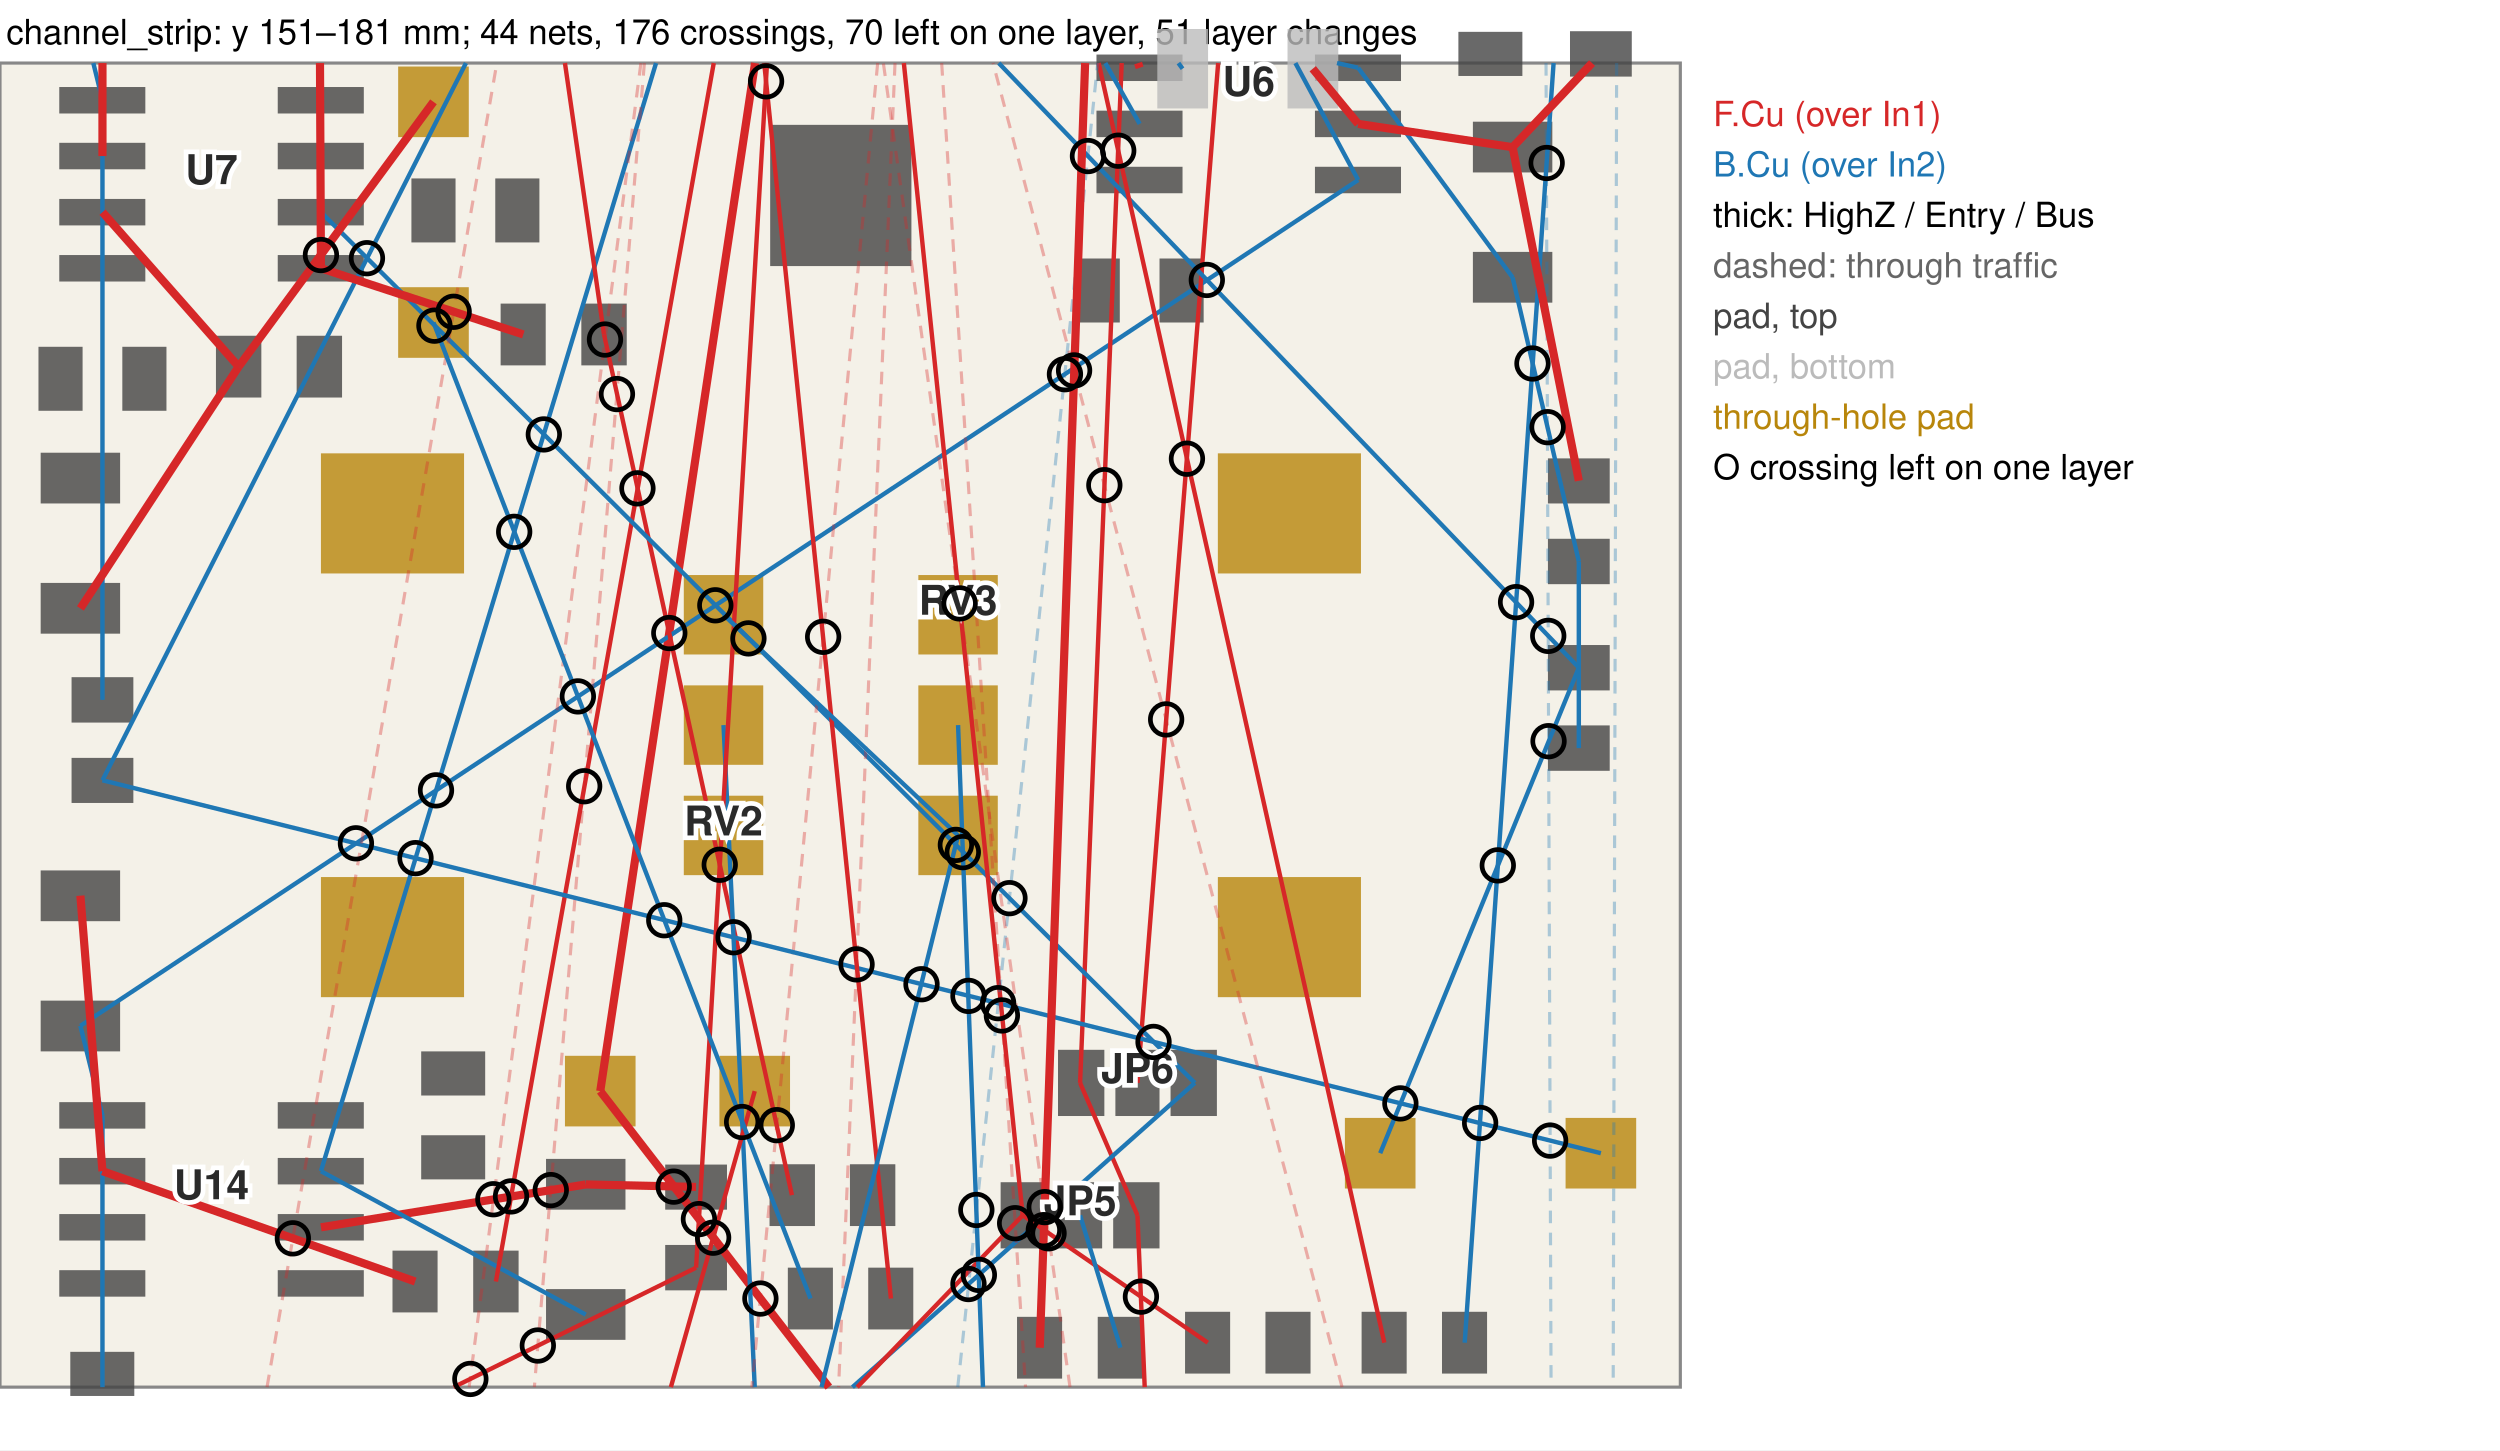
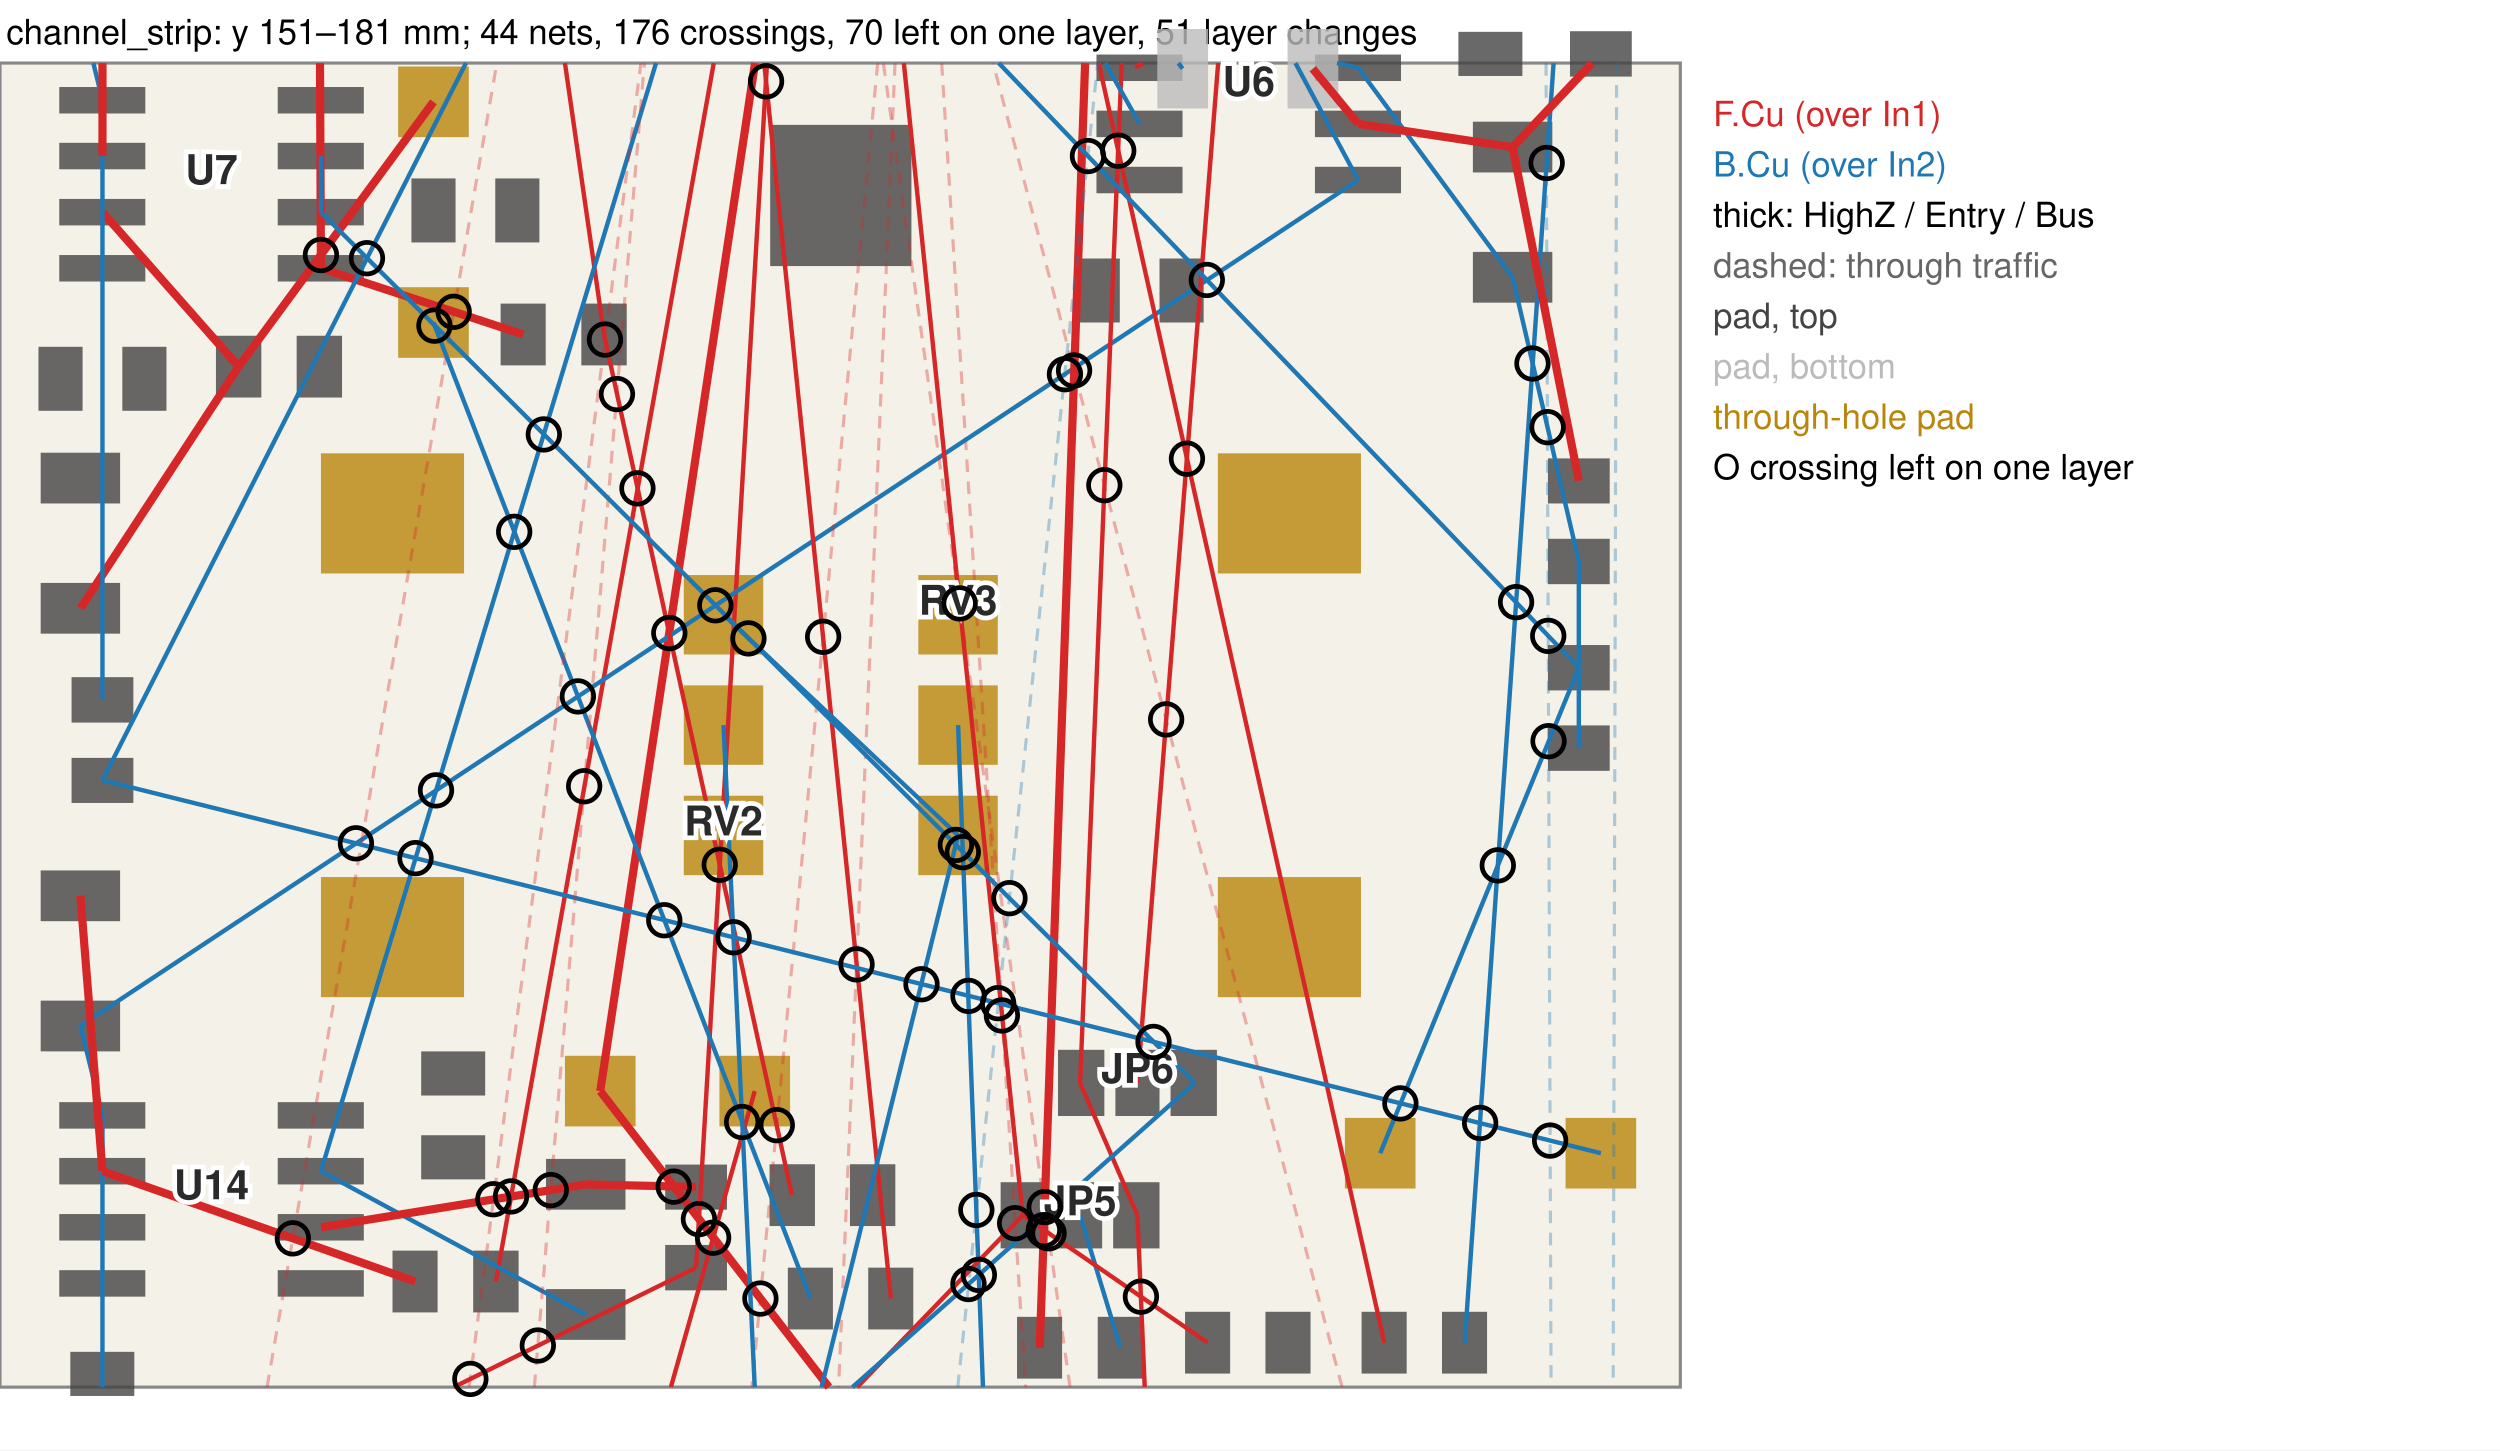
<svg xmlns="http://www.w3.org/2000/svg" width="793" height="460" font-family="Helvetica" font-size="11">
  <rect x="0" y="0" width="793" height="460" fill="white" />
  <rect x="0" y="20" width="533" height="420" fill="#f4f1e8" stroke="#888" />
  <text x="2" y="14">channel_strip: y 151–181 mm; 44 nets, 176 crossings, 70 left on one layer, 51 layer changes</text>
+   <rect x="12.9" y="184.9" width="25.2" height="16.1" fill="#444" opacity="0.8" />
+   <rect x="12.9" y="143.6" width="25.2" height="16.1" fill="#444" opacity="0.8" />
+   <rect x="68.5" y="106.5" width="14.4" height="19.6" fill="#444" opacity="0.8" />
+   <rect x="94.1" y="106.5" width="14.4" height="19.6" fill="#444" opacity="0.8" />
+   <rect x="348.2" y="417.7" width="14.3" height="19.6" fill="#444" opacity="0.8" />
+   <rect x="322.6" y="417.7" width="14.3" height="19.6" fill="#444" opacity="0.8" />
+   <rect x="12.2" y="110.0" width="14.0" height="20.3" fill="#444" opacity="0.8" />
+   <rect x="38.8" y="110.0" width="14.0" height="20.3" fill="#444" opacity="0.8" />
+   <rect x="467.2" y="79.9" width="25.2" height="16.1" fill="#444" opacity="0.8" />
+   <rect x="467.2" y="38.6" width="25.2" height="16.1" fill="#444" opacity="0.8" />
+   <rect x="431.9" y="416.1" width="14.3" height="19.6" fill="#444" opacity="0.8" />
+   <rect x="457.4" y="416.1" width="14.3" height="19.6" fill="#444" opacity="0.8" />
+   <rect x="184.4" y="96.3" width="14.4" height="19.6" fill="#444" opacity="0.8" />
+   <rect x="158.8" y="96.3" width="14.3" height="19.6" fill="#444" opacity="0.8" />
+   <rect x="275.4" y="402.1" width="14.3" height="19.6" fill="#444" opacity="0.8" />
+   <rect x="249.9" y="402.1" width="14.3" height="19.6" fill="#444" opacity="0.8" />
+   <rect x="133.6" y="360.1" width="20.3" height="14.0" fill="#444" opacity="0.8" />
+   <rect x="133.6" y="333.5" width="20.3" height="14.0" fill="#444" opacity="0.8" />
+   <rect x="317.4" y="375.0" width="14.7" height="21.0" fill="#444" opacity="0.8" />
+   <rect x="335.6" y="375.0" width="14.0" height="21.0" fill="#444" opacity="0.8" />
+   <rect x="353.1" y="375.0" width="14.7" height="21.0" fill="#444" opacity="0.8" />
+   <rect x="173.2" y="408.9" width="25.2" height="16.1" fill="#444" opacity="0.8" />
+   <rect x="173.2" y="367.6" width="25.2" height="16.1" fill="#444" opacity="0.8" />
+   <rect x="347.8" y="17.3" width="27.3" height="8.4" fill="#444" opacity="0.8" />
+   <rect x="347.8" y="35.1" width="27.3" height="8.4" fill="#444" opacity="0.8" />
+   <rect x="347.8" y="52.9" width="27.3" height="8.4" fill="#444" opacity="0.8" />
+   <rect x="417.1" y="52.9" width="27.3" height="8.4" fill="#444" opacity="0.8" />
+   <rect x="417.1" y="35.1" width="27.3" height="8.4" fill="#444" opacity="0.8" />
+   <rect x="417.1" y="17.3" width="27.3" height="8.4" fill="#444" opacity="0.8" />
+   <rect x="375.9" y="416.1" width="14.3" height="19.6" fill="#444" opacity="0.8" />
+   <rect x="401.4" y="416.1" width="14.3" height="19.6" fill="#444" opacity="0.8" />
+   <rect x="101.8" y="278.2" width="45.4" height="38.1" fill="#b8860b" opacity="0.8" />
+   <rect x="101.8" y="143.8" width="45.4" height="38.1" fill="#b8860b" opacity="0.8" />
+   <rect x="216.9" y="252.4" width="25.2" height="25.2" fill="#b8860b" opacity="0.8" />
+   <rect x="216.9" y="217.4" width="25.2" height="25.2" fill="#b8860b" opacity="0.8" />
+   <rect x="216.9" y="182.4" width="25.2" height="25.2" fill="#b8860b" opacity="0.8" />
+   <rect x="498.0" y="9.9" width="19.6" height="14.4" fill="#444" opacity="0.8" />
+   <rect x="22.3" y="428.8" width="20.3" height="14.0" fill="#444" opacity="0.8" />
+   <rect x="22.7" y="240.4" width="19.6" height="14.3" fill="#444" opacity="0.8" />
+   <rect x="22.7" y="214.8" width="19.6" height="14.4" fill="#444" opacity="0.8" />
  <rect x="18.8" y="349.6" width="27.3" height="8.4" fill="#444" opacity="0.8" />
  <rect x="18.8" y="367.3" width="27.3" height="8.4" fill="#444" opacity="0.8" />
  <rect x="18.8" y="385.1" width="27.3" height="8.4" fill="#444" opacity="0.8" />
  <rect x="18.8" y="402.9" width="27.3" height="8.4" fill="#444" opacity="0.8" />
  <rect x="88.1" y="402.9" width="27.3" height="8.4" fill="#444" opacity="0.8" />
  <rect x="88.1" y="385.1" width="27.3" height="8.4" fill="#444" opacity="0.8" />
  <rect x="88.1" y="367.3" width="27.3" height="8.4" fill="#444" opacity="0.8" />
  <rect x="88.1" y="349.6" width="27.3" height="8.4" fill="#444" opacity="0.8" />
+   <rect x="491.0" y="230.1" width="19.6" height="14.4" fill="#444" opacity="0.8" />
+   <rect x="491.0" y="204.6" width="19.6" height="14.4" fill="#444" opacity="0.8" />
  <rect x="150.1" y="396.7" width="14.4" height="19.6" fill="#444" opacity="0.8" />
  <rect x="124.5" y="396.7" width="14.3" height="19.6" fill="#444" opacity="0.8" />
  <rect x="244.1" y="369.3" width="14.4" height="19.6" fill="#444" opacity="0.8" />
  <rect x="269.6" y="369.3" width="14.4" height="19.6" fill="#444" opacity="0.8" />
+   <rect x="386.3" y="143.8" width="45.4" height="38.1" fill="#b8860b" opacity="0.8" />
+   <rect x="386.3" y="278.2" width="45.4" height="38.1" fill="#b8860b" opacity="0.8" />
+   <rect x="291.3" y="182.4" width="25.2" height="25.2" fill="#b8860b" opacity="0.8" />
+   <rect x="291.3" y="217.4" width="25.2" height="25.2" fill="#b8860b" opacity="0.8" />
+   <rect x="291.3" y="252.4" width="25.2" height="25.2" fill="#b8860b" opacity="0.8" />
+   <rect x="491.0" y="170.9" width="19.6" height="14.4" fill="#444" opacity="0.8" />
+   <rect x="491.0" y="145.4" width="19.6" height="14.3" fill="#444" opacity="0.8" />
+   <rect x="211.0" y="394.9" width="19.6" height="14.4" fill="#444" opacity="0.8" />
+   <rect x="211.0" y="369.4" width="19.6" height="14.3" fill="#444" opacity="0.8" />
+   <rect x="426.6" y="354.6" width="22.4" height="22.4" fill="#b8860b" opacity="0.8" />
+   <rect x="496.6" y="354.6" width="22.4" height="22.4" fill="#b8860b" opacity="0.8" />
+   <rect x="341.2" y="82.0" width="14.0" height="20.3" fill="#444" opacity="0.8" />
+   <rect x="367.8" y="82.0" width="14.0" height="20.3" fill="#444" opacity="0.8" />
+   <rect x="12.9" y="317.4" width="25.2" height="16.1" fill="#444" opacity="0.8" />
+   <rect x="12.9" y="276.1" width="25.2" height="16.1" fill="#444" opacity="0.8" />
  <rect x="335.6" y="333.0" width="14.7" height="21.0" fill="#444" opacity="0.8" />
  <rect x="353.8" y="333.0" width="14.0" height="21.0" fill="#444" opacity="0.8" />
  <rect x="371.3" y="333.0" width="14.7" height="21.0" fill="#444" opacity="0.8" />
-   <rect x="22.7" y="240.4" width="19.6" height="14.3" fill="#444" opacity="0.8" />
-   <rect x="22.7" y="214.8" width="19.6" height="14.4" fill="#444" opacity="0.8" />
-   <rect x="173.2" y="408.9" width="25.2" height="16.1" fill="#444" opacity="0.8" />
-   <rect x="173.2" y="367.6" width="25.2" height="16.1" fill="#444" opacity="0.8" />
-   <rect x="12.9" y="184.9" width="25.2" height="16.1" fill="#444" opacity="0.8" />
-   <rect x="12.9" y="143.6" width="25.2" height="16.1" fill="#444" opacity="0.8" />
-   <rect x="101.8" y="278.2" width="45.4" height="38.1" fill="#b8860b" opacity="0.8" />
-   <rect x="101.8" y="143.8" width="45.4" height="38.1" fill="#b8860b" opacity="0.8" />
-   <rect x="216.9" y="252.4" width="25.2" height="25.2" fill="#b8860b" opacity="0.8" />
-   <rect x="216.9" y="217.4" width="25.2" height="25.2" fill="#b8860b" opacity="0.8" />
-   <rect x="216.9" y="182.4" width="25.2" height="25.2" fill="#b8860b" opacity="0.8" />
-   <rect x="431.9" y="416.1" width="14.3" height="19.6" fill="#444" opacity="0.8" />
-   <rect x="457.4" y="416.1" width="14.3" height="19.6" fill="#444" opacity="0.8" />
-   <rect x="130.5" y="56.6" width="14.0" height="20.3" fill="#444" opacity="0.8" />
-   <rect x="157.1" y="56.6" width="14.0" height="20.3" fill="#444" opacity="0.8" />
-   <rect x="184.4" y="96.3" width="14.4" height="19.6" fill="#444" opacity="0.8" />
-   <rect x="158.8" y="96.3" width="14.3" height="19.6" fill="#444" opacity="0.8" />
-   <rect x="426.6" y="354.6" width="22.4" height="22.4" fill="#b8860b" opacity="0.8" />
-   <rect x="496.6" y="354.6" width="22.4" height="22.4" fill="#b8860b" opacity="0.8" />
-   <rect x="491.0" y="230.1" width="19.6" height="14.4" fill="#444" opacity="0.8" />
-   <rect x="491.0" y="204.6" width="19.6" height="14.4" fill="#444" opacity="0.8" />
-   <rect x="317.4" y="375.0" width="14.7" height="21.0" fill="#444" opacity="0.8" />
-   <rect x="335.6" y="375.0" width="14.0" height="21.0" fill="#444" opacity="0.8" />
-   <rect x="353.1" y="375.0" width="14.7" height="21.0" fill="#444" opacity="0.8" />
+   <rect x="244.3" y="39.6" width="44.8" height="44.8" fill="#444" opacity="0.8" />
  <rect x="18.8" y="27.6" width="27.3" height="8.4" fill="#444" opacity="0.8" />
  <rect x="18.8" y="45.3" width="27.3" height="8.4" fill="#444" opacity="0.8" />
  <rect x="18.8" y="63.1" width="27.3" height="8.4" fill="#444" opacity="0.8" />
  <rect x="18.8" y="80.9" width="27.3" height="8.4" fill="#444" opacity="0.8" />
  <rect x="88.1" y="80.9" width="27.3" height="8.4" fill="#444" opacity="0.8" />
  <rect x="88.1" y="63.1" width="27.3" height="8.4" fill="#444" opacity="0.8" />
  <rect x="88.1" y="45.3" width="27.3" height="8.4" fill="#444" opacity="0.8" />
  <rect x="88.1" y="27.6" width="27.3" height="8.4" fill="#444" opacity="0.8" />
-   <rect x="12.9" y="317.4" width="25.2" height="16.1" fill="#444" opacity="0.8" />
-   <rect x="12.9" y="276.1" width="25.2" height="16.1" fill="#444" opacity="0.8" />
-   <rect x="498.0" y="9.9" width="19.6" height="14.4" fill="#444" opacity="0.8" />
-   <rect x="341.2" y="82.0" width="14.0" height="20.3" fill="#444" opacity="0.8" />
-   <rect x="367.8" y="82.0" width="14.0" height="20.3" fill="#444" opacity="0.8" />
-   <rect x="375.9" y="416.1" width="14.3" height="19.6" fill="#444" opacity="0.8" />
-   <rect x="401.4" y="416.1" width="14.3" height="19.6" fill="#444" opacity="0.8" />
-   <rect x="12.2" y="110.0" width="14.0" height="20.3" fill="#444" opacity="0.8" />
-   <rect x="38.8" y="110.0" width="14.0" height="20.3" fill="#444" opacity="0.8" />
-   <rect x="275.4" y="402.1" width="14.3" height="19.6" fill="#444" opacity="0.8" />
-   <rect x="249.9" y="402.1" width="14.3" height="19.6" fill="#444" opacity="0.8" />
+   <rect x="130.5" y="56.6" width="14.0" height="20.3" fill="#444" opacity="0.8" />
+   <rect x="157.1" y="56.6" width="14.0" height="20.3" fill="#444" opacity="0.8" />
  <rect x="462.6" y="10.1" width="20.3" height="14.0" fill="#444" opacity="0.8" />
-   <rect x="348.2" y="417.7" width="14.3" height="19.6" fill="#444" opacity="0.8" />
-   <rect x="322.6" y="417.7" width="14.3" height="19.6" fill="#444" opacity="0.8" />
-   <rect x="68.5" y="106.5" width="14.4" height="19.6" fill="#444" opacity="0.8" />
-   <rect x="94.1" y="106.5" width="14.4" height="19.6" fill="#444" opacity="0.8" />
-   <rect x="386.3" y="143.8" width="45.4" height="38.1" fill="#b8860b" opacity="0.8" />
-   <rect x="386.3" y="278.2" width="45.4" height="38.1" fill="#b8860b" opacity="0.8" />
-   <rect x="291.3" y="182.4" width="25.2" height="25.2" fill="#b8860b" opacity="0.8" />
-   <rect x="291.3" y="217.4" width="25.2" height="25.2" fill="#b8860b" opacity="0.8" />
-   <rect x="291.3" y="252.4" width="25.2" height="25.2" fill="#b8860b" opacity="0.8" />
-   <rect x="22.3" y="428.8" width="20.3" height="14.0" fill="#444" opacity="0.8" />
-   <rect x="467.2" y="79.9" width="25.2" height="16.1" fill="#444" opacity="0.8" />
-   <rect x="467.2" y="38.6" width="25.2" height="16.1" fill="#444" opacity="0.8" />
-   <rect x="244.3" y="39.6" width="44.8" height="44.8" fill="#444" opacity="0.8" />
-   <rect x="211.0" y="394.9" width="19.6" height="14.4" fill="#444" opacity="0.8" />
-   <rect x="211.0" y="369.4" width="19.6" height="14.3" fill="#444" opacity="0.8" />
-   <rect x="347.8" y="17.3" width="27.3" height="8.4" fill="#444" opacity="0.8" />
-   <rect x="347.8" y="35.1" width="27.3" height="8.4" fill="#444" opacity="0.8" />
-   <rect x="347.8" y="52.9" width="27.3" height="8.4" fill="#444" opacity="0.8" />
-   <rect x="417.1" y="52.9" width="27.3" height="8.4" fill="#444" opacity="0.8" />
-   <rect x="417.1" y="35.1" width="27.3" height="8.4" fill="#444" opacity="0.8" />
-   <rect x="417.1" y="17.3" width="27.3" height="8.4" fill="#444" opacity="0.8" />
-   <rect x="133.6" y="360.1" width="20.3" height="14.0" fill="#444" opacity="0.8" />
-   <rect x="133.6" y="333.5" width="20.3" height="14.0" fill="#444" opacity="0.8" />
-   <rect x="491.0" y="170.9" width="19.6" height="14.4" fill="#444" opacity="0.8" />
-   <rect x="491.0" y="145.4" width="19.6" height="14.3" fill="#444" opacity="0.8" />
+   <rect x="228.2" y="334.9" width="22.4" height="22.4" fill="#b8860b" opacity="0.8" />
+   <rect x="179.2" y="334.9" width="22.4" height="22.4" fill="#b8860b" opacity="0.8" />
  <rect x="367.1" y="9.2" width="16.1" height="25.2" fill="#bbb" opacity="0.8" />
  <rect x="408.4" y="9.2" width="16.1" height="25.2" fill="#bbb" opacity="0.8" />
-   <rect x="228.2" y="334.9" width="22.4" height="22.4" fill="#b8860b" opacity="0.8" />
-   <rect x="179.2" y="334.9" width="22.4" height="22.4" fill="#b8860b" opacity="0.8" />
  <rect x="126.3" y="91.1" width="22.4" height="22.4" fill="#b8860b" opacity="0.8" />
  <rect x="126.3" y="21.1" width="22.4" height="22.4" fill="#b8860b" opacity="0.8" />
+   <line x1="492.8" y1="20.0" x2="464.6" y2="425.9" stroke="#1f77b4" stroke-width="1.4" />
  <line x1="262.9" y1="440.0" x2="190.4" y2="346.1" stroke="#d62728" stroke-width="2.6" />
  <line x1="190.4" y1="346.1" x2="239.5" y2="20.0" stroke="#d62728" stroke-width="2.6" />
-   <line x1="32.5" y1="353.8" x2="25.5" y2="325.4" stroke="#1f77b4" stroke-width="1.4" />
-   <line x1="32.5" y1="353.8" x2="32.5" y2="440.0" stroke="#1f77b4" stroke-width="1.4" />
-   <line x1="25.5" y1="325.4" x2="430.8" y2="57.1" stroke="#1f77b4" stroke-width="1.4" />
-   <line x1="430.8" y1="57.1" x2="410.9" y2="20.0" stroke="#1f77b4" stroke-width="1.4" />
-   <line x1="32.5" y1="371.5" x2="25.5" y2="284.1" stroke="#d62728" stroke-width="2.6" />
-   <line x1="32.5" y1="371.5" x2="131.7" y2="406.5" stroke="#d62728" stroke-width="2.6" />
-   <line x1="101.8" y1="389.3" x2="185.8" y2="375.7" stroke="#d62728" stroke-width="2.6" />
-   <line x1="185.8" y1="375.7" x2="220.8" y2="376.5" stroke="#d62728" stroke-width="2.6" />
-   <line x1="101.8" y1="371.5" x2="185.8" y2="417.0" stroke="#1f77b4" stroke-width="1.4" />
-   <line x1="101.8" y1="371.5" x2="208.1" y2="20.0" stroke="#1f77b4" stroke-width="1.4" />
-   <line x1="490.4" y1="20.0" x2="492.0" y2="440.0" stroke="#1f77b4" stroke-width="1" opacity="0.35" stroke-dasharray="4 3" />
-   <line x1="157.3" y1="406.5" x2="226.4" y2="20.0" stroke="#d62728" stroke-width="1.4" />
-   <line x1="251.2" y1="379.1" x2="191.6" y2="106.1" stroke="#d62728" stroke-width="1.4" />
-   <line x1="191.6" y1="106.1" x2="179.2" y2="20.0" stroke="#d62728" stroke-width="1.4" />
-   <line x1="239.4" y1="440.0" x2="229.5" y2="230.0" stroke="#1f77b4" stroke-width="1.4" />
-   <line x1="342.6" y1="343.5" x2="360.8" y2="385.5" stroke="#d62728" stroke-width="1.4" />
-   <line x1="360.8" y1="385.5" x2="363.1" y2="440.0" stroke="#d62728" stroke-width="1.4" />
-   <line x1="342.6" y1="343.5" x2="355.8" y2="20.0" stroke="#d62728" stroke-width="1.4" />
-   <line x1="360.8" y1="343.5" x2="386.4" y2="20.0" stroke="#d62728" stroke-width="1.4" />
-   <line x1="379.0" y1="343.5" x2="101.8" y2="67.3" stroke="#1f77b4" stroke-width="1.4" />
-   <line x1="101.8" y1="67.3" x2="101.8" y2="49.5" stroke="#1f77b4" stroke-width="1.4" />
-   <line x1="379.0" y1="343.5" x2="270.4" y2="440.0" stroke="#1f77b4" stroke-width="1.4" />
-   <line x1="203.3" y1="20.0" x2="148.8" y2="440.0" stroke="#d62728" stroke-width="1" opacity="0.35" stroke-dasharray="4 3" />
-   <line x1="204.4" y1="20.0" x2="169.5" y2="440.0" stroke="#d62728" stroke-width="1" opacity="0.35" stroke-dasharray="4 3" />
-   <line x1="350.6" y1="20.0" x2="361.5" y2="39.3" stroke="#1f77b4" stroke-width="1.4" />
-   <line x1="278.4" y1="20.0" x2="238.5" y2="440.0" stroke="#d62728" stroke-width="1" opacity="0.35" stroke-dasharray="4 3" />
-   <line x1="32.5" y1="247.5" x2="147.8" y2="20.0" stroke="#1f77b4" stroke-width="1.4" />
-   <line x1="32.5" y1="247.5" x2="507.8" y2="365.8" stroke="#1f77b4" stroke-width="1.4" />
-   <line x1="32.5" y1="222.0" x2="32.5" y2="31.8" stroke="#1f77b4" stroke-width="1.4" />
-   <line x1="32.5" y1="31.8" x2="29.6" y2="20.0" stroke="#1f77b4" stroke-width="1.4" />
-   <line x1="361.0" y1="20.0" x2="361.5" y2="21.5" stroke="#d62728" stroke-width="2.6" />
  <line x1="283.9" y1="20.0" x2="266.0" y2="440.0" stroke="#d62728" stroke-width="1" opacity="0.35" stroke-dasharray="4 3" />
+   <line x1="226.4" y1="20.0" x2="157.3" y2="406.5" stroke="#d62728" stroke-width="1.4" />
  <line x1="298.7" y1="20.0" x2="325.3" y2="440.0" stroke="#d62728" stroke-width="1" opacity="0.35" stroke-dasharray="4 3" />
  <line x1="243.3" y1="20.0" x2="220.8" y2="402.1" stroke="#d62728" stroke-width="1.4" />
  <line x1="220.8" y1="402.1" x2="143.9" y2="440.0" stroke="#d62728" stroke-width="1.4" />
+   <line x1="410.9" y1="20.0" x2="430.8" y2="57.1" stroke="#1f77b4" stroke-width="1.4" />
+   <line x1="430.8" y1="57.1" x2="25.5" y2="325.4" stroke="#1f77b4" stroke-width="1.4" />
+   <line x1="25.5" y1="325.4" x2="32.5" y2="353.8" stroke="#1f77b4" stroke-width="1.4" />
+   <line x1="32.5" y1="353.8" x2="32.5" y2="440.0" stroke="#1f77b4" stroke-width="1.4" />
  <line x1="25.5" y1="193.0" x2="75.7" y2="116.3" stroke="#d62728" stroke-width="2.6" />
  <line x1="75.7" y1="116.3" x2="32.5" y2="67.3" stroke="#d62728" stroke-width="2.6" />
  <line x1="75.7" y1="116.3" x2="137.5" y2="32.3" stroke="#d62728" stroke-width="2.6" />
+   <line x1="490.4" y1="20.0" x2="492.0" y2="440.0" stroke="#1f77b4" stroke-width="1" opacity="0.35" stroke-dasharray="4 3" />
+   <line x1="278.4" y1="20.0" x2="238.5" y2="440.0" stroke="#d62728" stroke-width="1" opacity="0.35" stroke-dasharray="4 3" />
  <line x1="373.8" y1="20.0" x2="375.1" y2="21.8" stroke="#1f77b4" stroke-width="1.4" />
-   <line x1="316.8" y1="20.0" x2="500.8" y2="211.8" stroke="#1f77b4" stroke-width="1.4" />
-   <line x1="500.8" y1="211.8" x2="437.8" y2="365.8" stroke="#1f77b4" stroke-width="1.4" />
-   <line x1="242.4" y1="20.0" x2="282.6" y2="411.9" stroke="#d62728" stroke-width="1.4" />
-   <line x1="229.5" y1="195.0" x2="303.9" y2="265.0" stroke="#1f77b4" stroke-width="1.4" />
-   <line x1="303.9" y1="265.0" x2="260.6" y2="440.0" stroke="#1f77b4" stroke-width="1.4" />
+   <line x1="361.0" y1="20.0" x2="361.5" y2="21.5" stroke="#d62728" stroke-width="2.6" />
+   <line x1="84.7" y1="440.0" x2="157.6" y2="20.0" stroke="#d62728" stroke-width="1" opacity="0.35" stroke-dasharray="4 3" />
+   <line x1="355.4" y1="427.5" x2="342.6" y2="385.5" stroke="#1f77b4" stroke-width="1.4" />
+   <line x1="329.8" y1="427.5" x2="344.2" y2="20.0" stroke="#d62728" stroke-width="2.6" />
+   <line x1="311.8" y1="440.0" x2="303.9" y2="230.0" stroke="#1f77b4" stroke-width="1.4" />
+   <line x1="479.8" y1="88.0" x2="430.8" y2="21.5" stroke="#1f77b4" stroke-width="1.4" />
+   <line x1="479.8" y1="88.0" x2="500.8" y2="178.1" stroke="#1f77b4" stroke-width="1.4" />
+   <line x1="500.8" y1="178.1" x2="500.8" y2="237.3" stroke="#1f77b4" stroke-width="1.4" />
+   <line x1="430.8" y1="21.5" x2="424.1" y2="20.0" stroke="#1f77b4" stroke-width="1.4" />
+   <line x1="479.8" y1="46.7" x2="505.0" y2="20.0" stroke="#d62728" stroke-width="2.6" />
+   <line x1="479.8" y1="46.7" x2="430.8" y2="39.3" stroke="#d62728" stroke-width="2.6" />
+   <line x1="430.8" y1="39.3" x2="416.4" y2="21.8" stroke="#d62728" stroke-width="2.6" />
+   <line x1="479.8" y1="46.7" x2="500.8" y2="152.5" stroke="#d62728" stroke-width="2.6" />
  <line x1="439.1" y1="425.9" x2="348.5" y2="20.0" stroke="#d62728" stroke-width="1.4" />
-   <line x1="464.6" y1="425.9" x2="492.8" y2="20.0" stroke="#1f77b4" stroke-width="1.4" />
+   <line x1="191.6" y1="106.1" x2="251.2" y2="379.1" stroke="#d62728" stroke-width="1.4" />
+   <line x1="191.6" y1="106.1" x2="179.2" y2="20.0" stroke="#d62728" stroke-width="1.4" />
  <line x1="166.0" y1="106.1" x2="101.8" y2="85.1" stroke="#d62728" stroke-width="2.6" />
  <line x1="101.8" y1="85.1" x2="101.5" y2="20.0" stroke="#d62728" stroke-width="2.6" />
-   <line x1="500.8" y1="237.3" x2="500.8" y2="178.1" stroke="#1f77b4" stroke-width="1.4" />
-   <line x1="500.8" y1="178.1" x2="479.8" y2="88.0" stroke="#1f77b4" stroke-width="1.4" />
-   <line x1="479.8" y1="88.0" x2="430.8" y2="21.5" stroke="#1f77b4" stroke-width="1.4" />
-   <line x1="430.8" y1="21.5" x2="424.1" y2="20.0" stroke="#1f77b4" stroke-width="1.4" />
+   <line x1="282.6" y1="411.9" x2="242.4" y2="20.0" stroke="#d62728" stroke-width="1.4" />
+   <line x1="257.1" y1="411.9" x2="137.5" y2="102.3" stroke="#1f77b4" stroke-width="1.4" />
  <line x1="324.4" y1="385.5" x2="383.1" y2="425.9" stroke="#d62728" stroke-width="1.4" />
  <line x1="324.4" y1="385.5" x2="271.9" y2="440.0" stroke="#d62728" stroke-width="1.4" />
  <line x1="324.4" y1="385.5" x2="286.7" y2="20.0" stroke="#d62728" stroke-width="1.4" />
-   <line x1="342.6" y1="385.5" x2="355.4" y2="427.5" stroke="#1f77b4" stroke-width="1.4" />
-   <line x1="32.5" y1="49.5" x2="32.5" y2="20.0" stroke="#d62728" stroke-width="2.6" />
+   <line x1="360.8" y1="385.5" x2="342.6" y2="343.5" stroke="#d62728" stroke-width="1.4" />
+   <line x1="360.8" y1="385.5" x2="363.1" y2="440.0" stroke="#d62728" stroke-width="1.4" />
+   <line x1="342.6" y1="343.5" x2="355.8" y2="20.0" stroke="#d62728" stroke-width="1.4" />
+   <line x1="185.8" y1="417.0" x2="101.8" y2="371.5" stroke="#1f77b4" stroke-width="1.4" />
+   <line x1="101.8" y1="371.5" x2="208.1" y2="20.0" stroke="#1f77b4" stroke-width="1.4" />
+   <line x1="185.8" y1="375.7" x2="220.8" y2="376.5" stroke="#d62728" stroke-width="2.6" />
+   <line x1="185.8" y1="375.7" x2="101.8" y2="389.3" stroke="#d62728" stroke-width="2.6" />
  <line x1="212.8" y1="440.0" x2="239.4" y2="346.1" stroke="#d62728" stroke-width="1.4" />
-   <line x1="505.0" y1="20.0" x2="479.8" y2="46.7" stroke="#d62728" stroke-width="2.6" />
-   <line x1="479.8" y1="46.7" x2="430.8" y2="39.3" stroke="#d62728" stroke-width="2.6" />
-   <line x1="430.8" y1="39.3" x2="416.4" y2="21.8" stroke="#d62728" stroke-width="2.6" />
-   <line x1="479.8" y1="46.7" x2="500.8" y2="152.5" stroke="#d62728" stroke-width="2.6" />
+   <line x1="29.6" y1="20.0" x2="32.5" y2="31.8" stroke="#1f77b4" stroke-width="1.4" />
+   <line x1="32.5" y1="31.8" x2="32.5" y2="222.0" stroke="#1f77b4" stroke-width="1.4" />
+   <line x1="386.4" y1="20.0" x2="360.8" y2="343.5" stroke="#d62728" stroke-width="1.4" />
+   <line x1="361.5" y1="39.3" x2="350.6" y2="20.0" stroke="#1f77b4" stroke-width="1.4" />
+   <line x1="229.5" y1="230.0" x2="239.4" y2="440.0" stroke="#1f77b4" stroke-width="1.4" />
+   <line x1="229.5" y1="195.0" x2="303.9" y2="265.0" stroke="#1f77b4" stroke-width="1.4" />
+   <line x1="303.9" y1="265.0" x2="260.6" y2="440.0" stroke="#1f77b4" stroke-width="1.4" />
+   <line x1="32.5" y1="247.5" x2="147.8" y2="20.0" stroke="#1f77b4" stroke-width="1.4" />
+   <line x1="32.5" y1="247.5" x2="507.8" y2="365.8" stroke="#1f77b4" stroke-width="1.4" />
  <line x1="303.8" y1="440.0" x2="348.2" y2="20.0" stroke="#1f77b4" stroke-width="1" opacity="0.35" stroke-dasharray="4 3" />
-   <line x1="84.7" y1="440.0" x2="157.6" y2="20.0" stroke="#d62728" stroke-width="1" opacity="0.35" stroke-dasharray="4 3" />
-   <line x1="311.8" y1="440.0" x2="303.9" y2="230.0" stroke="#1f77b4" stroke-width="1.4" />
+   <line x1="425.7" y1="440.0" x2="315.0" y2="20.0" stroke="#d62728" stroke-width="1" opacity="0.35" stroke-dasharray="4 3" />
+   <line x1="32.5" y1="20.0" x2="32.5" y2="49.5" stroke="#d62728" stroke-width="2.6" />
+   <line x1="32.5" y1="371.5" x2="25.5" y2="284.1" stroke="#d62728" stroke-width="2.6" />
+   <line x1="32.5" y1="371.5" x2="131.7" y2="406.5" stroke="#d62728" stroke-width="2.6" />
+   <line x1="148.8" y1="440.0" x2="203.3" y2="20.0" stroke="#d62728" stroke-width="1" opacity="0.35" stroke-dasharray="4 3" />
+   <line x1="169.5" y1="440.0" x2="204.4" y2="20.0" stroke="#d62728" stroke-width="1" opacity="0.35" stroke-dasharray="4 3" />
+   <line x1="500.8" y1="211.8" x2="437.8" y2="365.8" stroke="#1f77b4" stroke-width="1.4" />
+   <line x1="500.8" y1="211.8" x2="316.8" y2="20.0" stroke="#1f77b4" stroke-width="1.4" />
+   <line x1="270.4" y1="440.0" x2="379.0" y2="343.5" stroke="#1f77b4" stroke-width="1.4" />
+   <line x1="379.0" y1="343.5" x2="101.8" y2="67.3" stroke="#1f77b4" stroke-width="1.4" />
+   <line x1="101.8" y1="67.3" x2="101.8" y2="49.5" stroke="#1f77b4" stroke-width="1.4" />
  <line x1="339.4" y1="440.0" x2="280.2" y2="20.0" stroke="#d62728" stroke-width="1" opacity="0.35" stroke-dasharray="4 3" />
-   <line x1="257.1" y1="411.9" x2="137.5" y2="102.3" stroke="#1f77b4" stroke-width="1.4" />
-   <line x1="329.8" y1="427.5" x2="344.2" y2="20.0" stroke="#d62728" stroke-width="2.6" />
-   <line x1="425.7" y1="440.0" x2="315.0" y2="20.0" stroke="#d62728" stroke-width="1" opacity="0.35" stroke-dasharray="4 3" />
  <line x1="512.8" y1="20.0" x2="511.7" y2="440.0" stroke="#1f77b4" stroke-width="1" opacity="0.35" stroke-dasharray="4 3" />
+   <text x="342.6" y="385.5" font-size="13" font-weight="bold" fill="#2a2a2a" text-anchor="middle" stroke="white" stroke-width="3" paint-order="stroke">JP5</text>
+   <text x="396.1" y="30.4" font-size="13" font-weight="bold" fill="#2a2a2a" text-anchor="middle" stroke="white" stroke-width="3" paint-order="stroke">U6</text>
+   <text x="229.5" y="265.0" font-size="13" font-weight="bold" fill="#2a2a2a" text-anchor="middle" stroke="white" stroke-width="3" paint-order="stroke">RV2</text>
  <text x="67.1" y="380.4" font-size="13" font-weight="bold" fill="#2a2a2a" text-anchor="middle" stroke="white" stroke-width="3" paint-order="stroke">U14</text>
+   <text x="303.9" y="195.0" font-size="13" font-weight="bold" fill="#2a2a2a" text-anchor="middle" stroke="white" stroke-width="3" paint-order="stroke">RV3</text>
  <text x="360.8" y="343.5" font-size="13" font-weight="bold" fill="#2a2a2a" text-anchor="middle" stroke="white" stroke-width="3" paint-order="stroke">JP6</text>
-   <text x="229.5" y="265.0" font-size="13" font-weight="bold" fill="#2a2a2a" text-anchor="middle" stroke="white" stroke-width="3" paint-order="stroke">RV2</text>
-   <text x="342.6" y="385.5" font-size="13" font-weight="bold" fill="#2a2a2a" text-anchor="middle" stroke="white" stroke-width="3" paint-order="stroke">JP5</text>
  <text x="67.1" y="58.4" font-size="13" font-weight="bold" fill="#2a2a2a" text-anchor="middle" stroke="white" stroke-width="3" paint-order="stroke">U7</text>
-   <text x="303.9" y="195.0" font-size="13" font-weight="bold" fill="#2a2a2a" text-anchor="middle" stroke="white" stroke-width="3" paint-order="stroke">RV3</text>
-   <text x="396.1" y="30.4" font-size="13" font-weight="bold" fill="#2a2a2a" text-anchor="middle" stroke="white" stroke-width="3" paint-order="stroke">U6</text>
+   <circle cx="490.6" cy="51.7" r="5" fill="none" stroke="black" stroke-width="1.5" />
+   <circle cx="486.1" cy="115.3" r="5" fill="none" stroke="black" stroke-width="1.5" />
+   <circle cx="469.5" cy="356.2" r="5" fill="none" stroke="black" stroke-width="1.5" />
+   <circle cx="475.1" cy="274.5" r="5" fill="none" stroke="black" stroke-width="1.5" />
+   <circle cx="480.9" cy="191.0" r="5" fill="none" stroke="black" stroke-width="1.5" />
+   <circle cx="221.7" cy="386.7" r="5" fill="none" stroke="black" stroke-width="1.5" />
+   <circle cx="241.2" cy="411.9" r="5" fill="none" stroke="black" stroke-width="1.5" />
  <circle cx="213.7" cy="376.4" r="5" fill="none" stroke="black" stroke-width="1.5" />
-   <circle cx="241.2" cy="411.9" r="5" fill="none" stroke="black" stroke-width="1.5" />
-   <circle cx="221.7" cy="386.7" r="5" fill="none" stroke="black" stroke-width="1.5" />
  <circle cx="226.2" cy="392.6" r="5" fill="none" stroke="black" stroke-width="1.5" />
  <circle cx="212.3" cy="200.8" r="5" fill="none" stroke="black" stroke-width="1.5" />
+   <circle cx="271.7" cy="305.9" r="5" fill="none" stroke="black" stroke-width="1.5" />
+   <circle cx="202.2" cy="154.9" r="5" fill="none" stroke="black" stroke-width="1.5" />
+   <circle cx="162.1" cy="379.5" r="5" fill="none" stroke="black" stroke-width="1.5" />
+   <circle cx="185.3" cy="249.4" r="5" fill="none" stroke="black" stroke-width="1.5" />
+   <circle cx="322.0" cy="388.0" r="5" fill="none" stroke="black" stroke-width="1.5" />
+   <circle cx="317.8" cy="322.1" r="5" fill="none" stroke="black" stroke-width="1.5" />
+   <circle cx="228.3" cy="274.3" r="5" fill="none" stroke="black" stroke-width="1.5" />
+   <circle cx="243.0" cy="25.8" r="5" fill="none" stroke="black" stroke-width="1.5" />
+   <circle cx="149.2" cy="437.4" r="5" fill="none" stroke="black" stroke-width="1.5" />
+   <circle cx="170.6" cy="426.8" r="5" fill="none" stroke="black" stroke-width="1.5" />
+   <circle cx="183.3" cy="220.9" r="5" fill="none" stroke="black" stroke-width="1.5" />
  <circle cx="138.3" cy="250.7" r="5" fill="none" stroke="black" stroke-width="1.5" />
+   <circle cx="112.9" cy="267.5" r="5" fill="none" stroke="black" stroke-width="1.5" />
+   <circle cx="337.8" cy="118.7" r="5" fill="none" stroke="black" stroke-width="1.5" />
+   <circle cx="382.8" cy="88.8" r="5" fill="none" stroke="black" stroke-width="1.5" />
  <circle cx="226.9" cy="192.0" r="5" fill="none" stroke="black" stroke-width="1.5" />
-   <circle cx="112.9" cy="267.5" r="5" fill="none" stroke="black" stroke-width="1.5" />
-   <circle cx="382.8" cy="88.8" r="5" fill="none" stroke="black" stroke-width="1.5" />
-   <circle cx="337.8" cy="118.7" r="5" fill="none" stroke="black" stroke-width="1.5" />
-   <circle cx="183.3" cy="220.9" r="5" fill="none" stroke="black" stroke-width="1.5" />
+   <circle cx="101.8" cy="80.9" r="5" fill="none" stroke="black" stroke-width="1.5" />
+   <circle cx="490.9" cy="135.5" r="5" fill="none" stroke="black" stroke-width="1.5" />
+   <circle cx="491.7" cy="361.8" r="5" fill="none" stroke="black" stroke-width="1.5" />
+   <circle cx="491.2" cy="235.1" r="5" fill="none" stroke="black" stroke-width="1.5" />
+   <circle cx="491.1" cy="201.7" r="5" fill="none" stroke="black" stroke-width="1.5" />
+   <circle cx="246.4" cy="356.9" r="5" fill="none" stroke="black" stroke-width="1.5" />
+   <circle cx="261.1" cy="202.0" r="5" fill="none" stroke="black" stroke-width="1.5" />
+   <circle cx="143.9" cy="98.9" r="5" fill="none" stroke="black" stroke-width="1.5" />
  <circle cx="92.9" cy="392.8" r="5" fill="none" stroke="black" stroke-width="1.5" />
-   <circle cx="162.1" cy="379.5" r="5" fill="none" stroke="black" stroke-width="1.5" />
+   <circle cx="331.1" cy="390.2" r="5" fill="none" stroke="black" stroke-width="1.5" />
+   <circle cx="340.7" cy="117.5" r="5" fill="none" stroke="black" stroke-width="1.5" />
+   <circle cx="331.4" cy="382.9" r="5" fill="none" stroke="black" stroke-width="1.5" />
+   <circle cx="307.2" cy="315.9" r="5" fill="none" stroke="black" stroke-width="1.5" />
+   <circle cx="309.7" cy="383.8" r="5" fill="none" stroke="black" stroke-width="1.5" />
+   <circle cx="310.5" cy="404.4" r="5" fill="none" stroke="black" stroke-width="1.5" />
+   <circle cx="305.4" cy="270.3" r="5" fill="none" stroke="black" stroke-width="1.5" />
+   <circle cx="354.7" cy="47.8" r="5" fill="none" stroke="black" stroke-width="1.5" />
+   <circle cx="376.5" cy="145.5" r="5" fill="none" stroke="black" stroke-width="1.5" />
+   <circle cx="191.9" cy="107.7" r="5" fill="none" stroke="black" stroke-width="1.5" />
+   <circle cx="195.7" cy="125.0" r="5" fill="none" stroke="black" stroke-width="1.5" />
+   <circle cx="163.1" cy="168.7" r="5" fill="none" stroke="black" stroke-width="1.5" />
+   <circle cx="235.4" cy="355.9" r="5" fill="none" stroke="black" stroke-width="1.5" />
+   <circle cx="210.7" cy="291.9" r="5" fill="none" stroke="black" stroke-width="1.5" />
+   <circle cx="137.8" cy="103.3" r="5" fill="none" stroke="black" stroke-width="1.5" />
+   <circle cx="361.9" cy="411.3" r="5" fill="none" stroke="black" stroke-width="1.5" />
+   <circle cx="332.6" cy="391.2" r="5" fill="none" stroke="black" stroke-width="1.5" />
+   <circle cx="304.4" cy="191.4" r="5" fill="none" stroke="black" stroke-width="1.5" />
+   <circle cx="350.3" cy="153.9" r="5" fill="none" stroke="black" stroke-width="1.5" />
+   <circle cx="131.8" cy="272.2" r="5" fill="none" stroke="black" stroke-width="1.5" />
+   <circle cx="172.5" cy="137.8" r="5" fill="none" stroke="black" stroke-width="1.5" />
  <circle cx="156.5" cy="380.4" r="5" fill="none" stroke="black" stroke-width="1.5" />
  <circle cx="174.7" cy="377.5" r="5" fill="none" stroke="black" stroke-width="1.5" />
-   <circle cx="172.5" cy="137.8" r="5" fill="none" stroke="black" stroke-width="1.5" />
-   <circle cx="131.8" cy="272.2" r="5" fill="none" stroke="black" stroke-width="1.5" />
-   <circle cx="163.1" cy="168.7" r="5" fill="none" stroke="black" stroke-width="1.5" />
-   <circle cx="491.7" cy="361.8" r="5" fill="none" stroke="black" stroke-width="1.5" />
-   <circle cx="491.1" cy="201.7" r="5" fill="none" stroke="black" stroke-width="1.5" />
-   <circle cx="491.2" cy="235.1" r="5" fill="none" stroke="black" stroke-width="1.5" />
-   <circle cx="490.6" cy="51.7" r="5" fill="none" stroke="black" stroke-width="1.5" />
-   <circle cx="490.9" cy="135.5" r="5" fill="none" stroke="black" stroke-width="1.5" />
-   <circle cx="202.2" cy="154.9" r="5" fill="none" stroke="black" stroke-width="1.5" />
-   <circle cx="185.3" cy="249.4" r="5" fill="none" stroke="black" stroke-width="1.5" />
-   <circle cx="191.9" cy="107.7" r="5" fill="none" stroke="black" stroke-width="1.5" />
-   <circle cx="195.7" cy="125.0" r="5" fill="none" stroke="black" stroke-width="1.5" />
-   <circle cx="246.4" cy="356.9" r="5" fill="none" stroke="black" stroke-width="1.5" />
-   <circle cx="228.3" cy="274.3" r="5" fill="none" stroke="black" stroke-width="1.5" />
+   <circle cx="369.9" cy="228.2" r="5" fill="none" stroke="black" stroke-width="1.5" />
  <circle cx="232.7" cy="297.3" r="5" fill="none" stroke="black" stroke-width="1.5" />
-   <circle cx="235.4" cy="355.9" r="5" fill="none" stroke="black" stroke-width="1.5" />
-   <circle cx="361.9" cy="411.3" r="5" fill="none" stroke="black" stroke-width="1.5" />
-   <circle cx="354.7" cy="47.8" r="5" fill="none" stroke="black" stroke-width="1.5" />
-   <circle cx="350.3" cy="153.9" r="5" fill="none" stroke="black" stroke-width="1.5" />
-   <circle cx="376.5" cy="145.5" r="5" fill="none" stroke="black" stroke-width="1.5" />
-   <circle cx="369.9" cy="228.2" r="5" fill="none" stroke="black" stroke-width="1.5" />
+   <circle cx="237.4" cy="202.5" r="5" fill="none" stroke="black" stroke-width="1.5" />
+   <circle cx="292.3" cy="312.2" r="5" fill="none" stroke="black" stroke-width="1.5" />
+   <circle cx="303.2" cy="268.0" r="5" fill="none" stroke="black" stroke-width="1.5" />
  <circle cx="116.4" cy="81.9" r="5" fill="none" stroke="black" stroke-width="1.5" />
+   <circle cx="316.6" cy="318.2" r="5" fill="none" stroke="black" stroke-width="1.5" />
+   <circle cx="444.2" cy="350.0" r="5" fill="none" stroke="black" stroke-width="1.5" />
  <circle cx="365.9" cy="330.5" r="5" fill="none" stroke="black" stroke-width="1.5" />
-   <circle cx="237.4" cy="202.5" r="5" fill="none" stroke="black" stroke-width="1.5" />
-   <circle cx="303.2" cy="268.0" r="5" fill="none" stroke="black" stroke-width="1.5" />
+   <circle cx="345.1" cy="49.5" r="5" fill="none" stroke="black" stroke-width="1.5" />
+   <circle cx="307.2" cy="407.3" r="5" fill="none" stroke="black" stroke-width="1.5" />
  <circle cx="320.2" cy="284.9" r="5" fill="none" stroke="black" stroke-width="1.5" />
-   <circle cx="305.4" cy="270.3" r="5" fill="none" stroke="black" stroke-width="1.5" />
-   <circle cx="137.8" cy="103.3" r="5" fill="none" stroke="black" stroke-width="1.5" />
-   <circle cx="307.2" cy="407.3" r="5" fill="none" stroke="black" stroke-width="1.5" />
-   <circle cx="310.5" cy="404.4" r="5" fill="none" stroke="black" stroke-width="1.5" />
-   <circle cx="149.2" cy="437.4" r="5" fill="none" stroke="black" stroke-width="1.5" />
-   <circle cx="170.6" cy="426.8" r="5" fill="none" stroke="black" stroke-width="1.5" />
-   <circle cx="261.1" cy="202.0" r="5" fill="none" stroke="black" stroke-width="1.5" />
-   <circle cx="444.2" cy="350.0" r="5" fill="none" stroke="black" stroke-width="1.5" />
-   <circle cx="292.3" cy="312.2" r="5" fill="none" stroke="black" stroke-width="1.5" />
-   <circle cx="469.5" cy="356.2" r="5" fill="none" stroke="black" stroke-width="1.5" />
-   <circle cx="316.6" cy="318.2" r="5" fill="none" stroke="black" stroke-width="1.5" />
-   <circle cx="307.2" cy="315.9" r="5" fill="none" stroke="black" stroke-width="1.5" />
-   <circle cx="210.7" cy="291.9" r="5" fill="none" stroke="black" stroke-width="1.5" />
-   <circle cx="271.7" cy="305.9" r="5" fill="none" stroke="black" stroke-width="1.5" />
-   <circle cx="322.0" cy="388.0" r="5" fill="none" stroke="black" stroke-width="1.5" />
-   <circle cx="317.8" cy="322.1" r="5" fill="none" stroke="black" stroke-width="1.5" />
-   <circle cx="243.0" cy="25.8" r="5" fill="none" stroke="black" stroke-width="1.5" />
-   <circle cx="101.8" cy="80.9" r="5" fill="none" stroke="black" stroke-width="1.5" />
-   <circle cx="480.9" cy="191.0" r="5" fill="none" stroke="black" stroke-width="1.5" />
-   <circle cx="345.1" cy="49.5" r="5" fill="none" stroke="black" stroke-width="1.5" />
-   <circle cx="475.1" cy="274.5" r="5" fill="none" stroke="black" stroke-width="1.5" />
-   <circle cx="486.1" cy="115.3" r="5" fill="none" stroke="black" stroke-width="1.5" />
-   <circle cx="143.9" cy="98.9" r="5" fill="none" stroke="black" stroke-width="1.5" />
-   <circle cx="332.6" cy="391.2" r="5" fill="none" stroke="black" stroke-width="1.5" />
-   <circle cx="331.1" cy="390.2" r="5" fill="none" stroke="black" stroke-width="1.5" />
-   <circle cx="304.4" cy="191.4" r="5" fill="none" stroke="black" stroke-width="1.5" />
-   <circle cx="309.7" cy="383.8" r="5" fill="none" stroke="black" stroke-width="1.5" />
-   <circle cx="331.4" cy="382.9" r="5" fill="none" stroke="black" stroke-width="1.5" />
-   <circle cx="340.7" cy="117.5" r="5" fill="none" stroke="black" stroke-width="1.5" />
  <text x="543.4" y="40" fill="#d62728">F.Cu (over In1)</text>
  <text x="543.4" y="56" fill="#1f77b4">B.Cu (over In2)</text>
  <text x="543.4" y="72" fill="#000">thick: HighZ / Entry / Bus</text>
  <text x="543.4" y="88" fill="#666">dashed: through traffic</text>
  <text x="543.4" y="104" fill="#444">pad, top</text>
  <text x="543.4" y="120" fill="#bbb">pad, bottom</text>
  <text x="543.4" y="136" fill="#b8860b">through-hole pad</text>
  <text x="543.4" y="152" fill="#000">O crossing left on one layer</text>
</svg>
